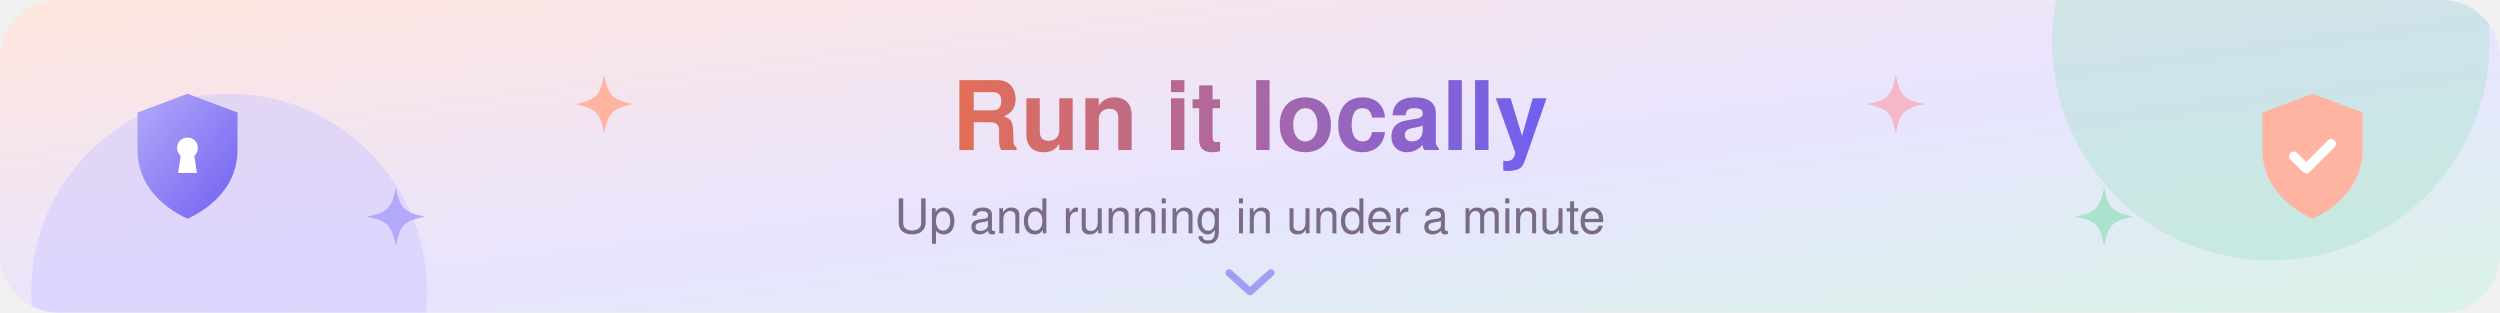
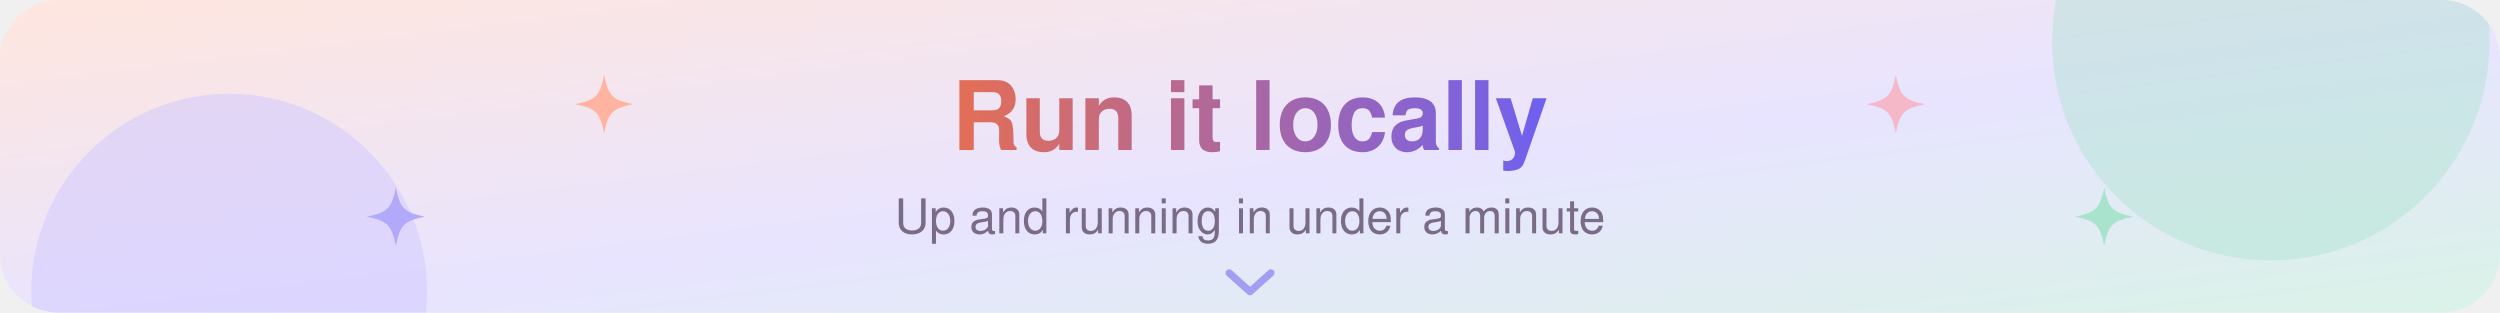
<svg xmlns="http://www.w3.org/2000/svg" viewBox="0 0 1200 150" width="1200" height="150" role="img" aria-label="Run it locally">
  <defs>
    <linearGradient id="bg" x1="0" y1="0" x2="1" y2="1">
      <stop offset="0" stop-color="#FFE6DE" />
      <stop offset=".55" stop-color="#E8E4FF" />
      <stop offset="1" stop-color="#D9F3E7" />
    </linearGradient>
    <linearGradient id="t" x1="0" y1="0" x2="1" y2="0">
      <stop offset="0" stop-color="#E36E57" />
      <stop offset="1" stop-color="#6F60F0" />
    </linearGradient>
-     <linearGradient id="sg" x1="0" y1="0" x2="1" y2="1">
-       <stop offset="0" stop-color="#B3A9FA" />
-       <stop offset="1" stop-color="#6F60F0" />
-     </linearGradient>
-     <linearGradient id="sc" x1="0" x2="1">
-       <stop offset="0" stop-color="#fff" stop-opacity="0" />
-       <stop offset=".5" stop-color="#A9E3CD" stop-opacity=".9" />
-       <stop offset="1" stop-color="#fff" stop-opacity="0" />
-     </linearGradient>
-     <path id="s" d="M0-14C2-4 4-2 14 0 4 2 2 4 0 14-2 4-4 2-14 0-4-2-2-4 0-14Z" />
-     <path id="sh" d="M0-30 24-21V-3C24 13 13 24 0 30-13 24-24 13-24-3V-21Z" />
    <clipPath id="c">
      <rect width="1200" height="150" rx="28" />
    </clipPath>
+     <path id="s" d="M0-14C2-4 4-2 14 0 4 2 2 4 0 14-2 4-4 2-14 0-4-2-2-4 0-14Z" />
  </defs>
  <style>
.blob{animation:drift 11s ease-in-out infinite alternate}.b2{animation-duration:14s;animation-direction:alternate-reverse}.b3{animation-duration:17s}
- .bob{animation:bob 3.4s ease-in-out infinite}.d1{animation-delay:-.9s}.d2{animation-delay:-1.8s}.d3{animation-delay:-2.6s}
+ .bob{animation:bob 3.4s ease-in-out infinite}.d1{animation-delay:-.9s}.d2{animation-delay:-1.8s}
.tw{animation:tw 3.2s ease-in-out infinite}.t2{animation-delay:-1s}.t3{animation-delay:-2s}
- .scan{animation:scan 3.6s ease-in-out infinite}
- .dot{animation:dot 3.6s ease-in-out infinite;opacity:0}
- .blink{animation:blink 1s steps(1) infinite}
- .spin{transform-box:fill-box;transform-origin:center;animation:spin 14s linear infinite}
- .pulse{transform-box:fill-box;transform-origin:center;animation:pulse 2.4s ease-in-out infinite}
- .flow{stroke-dasharray:6 10;animation:flow 1.6s linear infinite}
+ .rise{animation:rise .9s ease-out both}.r2{animation-delay:.2s}
+ .ring{stroke-dasharray:0 400;animation:fill 2.4s ease-out forwards}
@keyframes drift{to{transform:translate(40px,-20px) scale(1.12)}}
@keyframes bob{0%,100%{transform:translateY(0)}50%{transform:translateY(-10px)}}
@keyframes tw{0%,100%{opacity:.35}50%{opacity:1}}
- @keyframes scan{0%{transform:translateX(0)}50%{transform:translateX(330px)}100%{transform:translateX(0)}}
- @keyframes dot{0%,8%{opacity:0}14%,80%{opacity:1}92%,100%{opacity:0}}
- @keyframes blink{50%{opacity:0}}
- @keyframes spin{to{transform:rotate(360deg)}}
- @keyframes pulse{0%,100%{transform:scale(1)}50%{transform:scale(1.08)}}
- @keyframes flow{to{stroke-dashoffset:-32}}
- @media (prefers-reduced-motion:reduce){*{animation:none!important}.dot{opacity:1}}
+ @keyframes rise{from{opacity:0;transform:translateY(16px)}}
+ @keyframes fill{to{stroke-dasharray:250 400}}
+ @media (prefers-reduced-motion:reduce){*{animation:none!important}.ring{stroke-dasharray:250 400}}
</style>
  <g clip-path="url(#c)">
    <rect width="1200" height="150" fill="url(#bg)" />
    <circle class="blob" cx="110" cy="140" r="95" fill="#CFC8FF" opacity=".5" />
    <circle class="blob b2" cx="1090" cy="20" r="105" fill="#A9E3CD" opacity=".42" />
    <use class="tw" href="#s" x="290" y="50" fill="#FFB4A2" />
    <use class="tw t2" href="#s" x="190" y="104" fill="#B3A9FA" />
    <use class="tw t3" href="#s" x="910" y="50" fill="#F5B8C8" />
    <use class="tw" href="#s" x="1010" y="104" fill="#A9E3CD" />
-     <g transform="translate(90 75.0)">
-       <g class="bob d1">
-         <use href="#sh" fill="url(#sg)" />
-         <circle cy="-4" r="5" fill="#fff" />
-         <path d="M-3-2h6l1.5 10h-9Z" fill="#fff" />
-       </g>
-     </g>
-     <g transform="translate(1110 75.0)">
-       <g class="bob d3">
-         <use href="#sh" fill="#FFB4A2" />
-         <path d="M-9 0l6 6 12-12" fill="none" stroke="#fff" stroke-width="4.5" stroke-linecap="round" stroke-linejoin="round" />
-       </g>
-     </g>
    <g font-family="-apple-system,BlinkMacSystemFont,'Segoe UI',Helvetica,Arial,sans-serif" text-anchor="middle">
      <text x="600" y="72" font-size="46" font-weight="800" fill="url(#t)">Run it locally</text>
      <text x="600" y="112" font-size="23" fill="#7A6B88">Up and running in under a minute</text>
    </g>
    <g transform="translate(600 136)">
      <g class="bob">
        <path d="M-10-5l10 9 10-9" fill="none" stroke="#6F60F0" stroke-opacity=".55" stroke-width="3.5" stroke-linecap="round" stroke-linejoin="round" />
      </g>
    </g>
  </g>
</svg>
